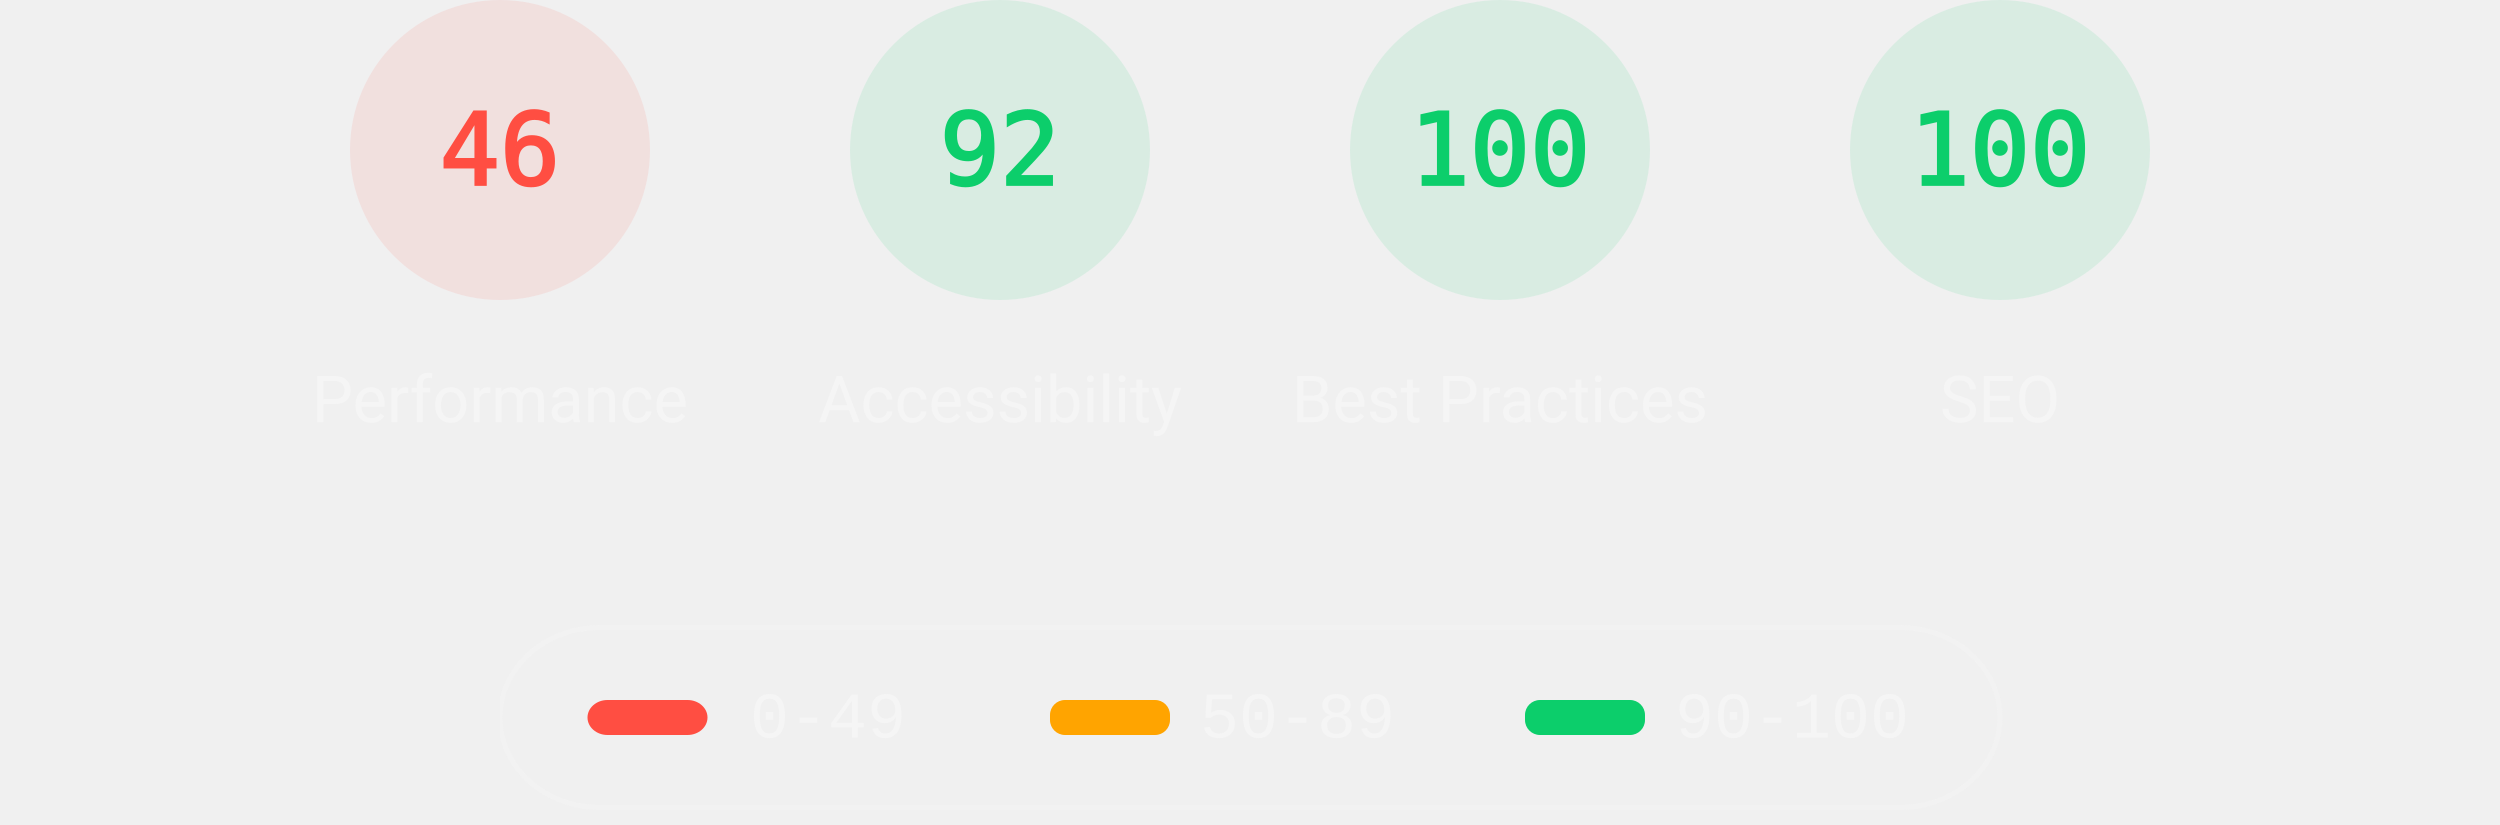
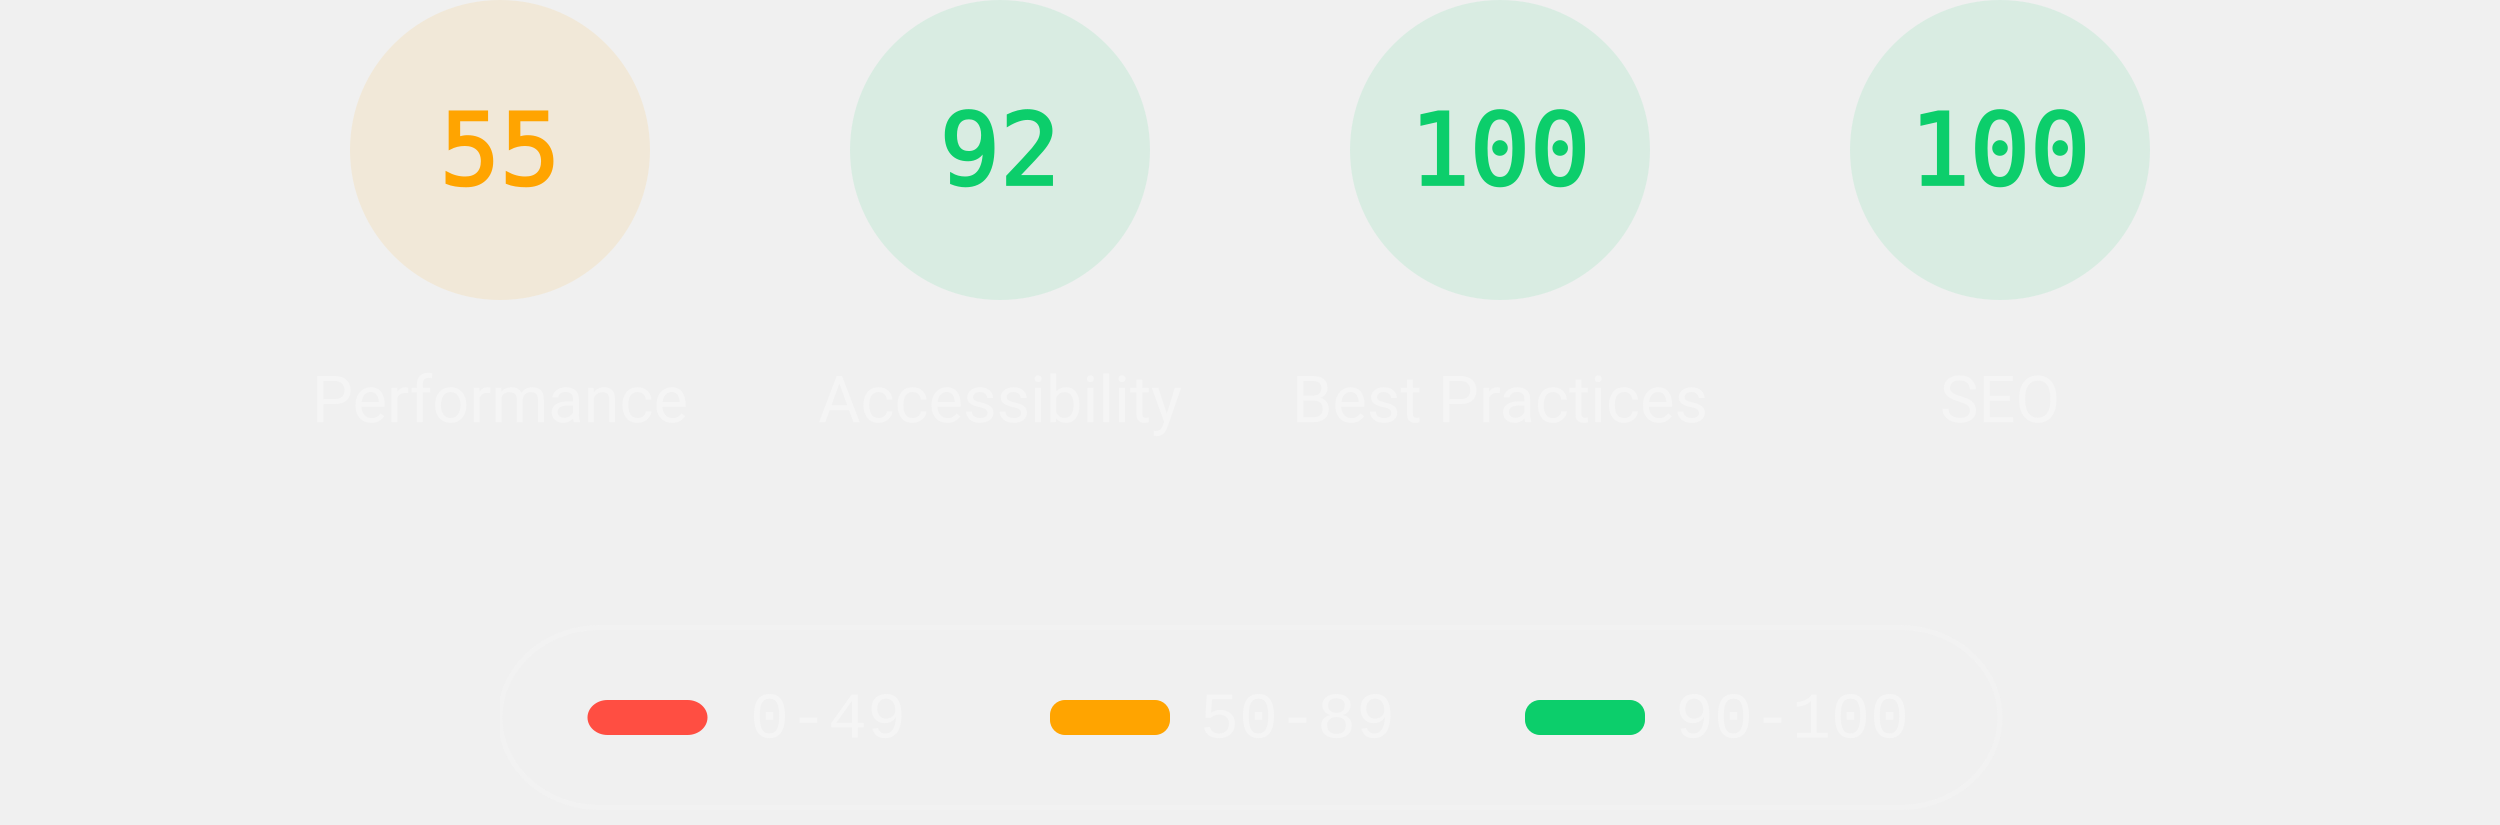
<svg xmlns="http://www.w3.org/2000/svg" class="theme--dark" fill="none" width="1000" height="330">
  <style>
			.gauge-base {
				opacity: 0.1
			}

			.gauge-arc {
				fill: none;
				animation-delay: 250ms;
				stroke-linecap: round;
				transform: rotate(-90deg);
				transform-origin: 100px 60px;
				animation: load-gauge 1s ease forwards
			}

			.guage-text {
				font-size: 40px;
				font-family: monospace;
				text-align: center
			}

			.guage-red {
				color: #ff4e42;
				fill: #ff4e42;
				stroke: #ff4e42
			}
			.guage-orange {
				color: #ffa400;
				fill: #ffa400;
				stroke: #ffa400
			}
			.guage-green {
				color: #0cce6b;
				fill: #0cce6b;
				stroke: #0cce6b
			}
			.theme--agnostic .guage-undefined {
				color: #5c5c5c;
				fill: #5c5c5c;
				stroke: #5c5c5c
			}
			.theme--light .guage-undefined {
				color: #1e1e1e;
				fill: #1e1e1e;
				stroke: #1e1e1e
			}
			.theme--dark .guage-undefined {
				color: #f5f5f5;
				fill: #f5f5f5;
				stroke: #f5f5f5
			}

			.guage-title {
				stroke: none;
				font-size: 26px;
				line-height: 26px;
				font-family: Roboto, Halvetica, Arial, sans-serif
			}
			.metric.guage-title {
				font-family: 'Courier New', Courier, monospace
			}
			.theme--agnostic .guage-title {
				color: #737373;
				fill: #737373
			}
			.theme--light .guage-title {
				color: #212121;
				fill: #212121
			}
			.theme--dark .guage-title {
				color: #f5f5f5;
				fill: #f5f5f5
			}

			@keyframes load-gauge {
				from {
					stroke-dasharray: 0 352.858
				}
			}
			.lh-gauge--pwa__disc {
				fill: #e0e0e0
			}
			.lh-gauge--pwa__logo {
				position: relative;
				fill: #b0b0b0
			}
			.lh-gauge--pwa__invisible {
				display: none
			}
			.lh-gauge--pwa__visible {
				display: inline
			}
			.guage-invisible {
				display: none
			}
			.lh-gauge--pwa__logo--primary-color {
				fill: #304ffe
			}
			.theme--agnostic .lh-gauge--pwa__logo--secondary-color {
				fill: #787878
			}
			.theme--light .lh-gauge--pwa__logo--secondary-color {
				fill: #3d3d3d
			}
			.theme--dark .lh-gauge--pwa__logo--secondary-color {
				fill: #d8b6b6
			}
			.theme--light #svg_2 {
				stroke: #00000022
			}
			.theme--agnostic #svg_2 {
				stroke: #616161
			}
			.theme--light #svg_2 {
				stroke: #00000022
			}
			.theme--dark #svg_2 {
				stroke: #f5f5f566
			}
		</style>
-   <svg class="guage-div guage-perf guage-red" viewBox="0 0 200 200" width="200" height="200" x="100" y="0">
-     <circle class="gauge-base" r="56" cx="100" cy="60" stroke-width="8" />
-     <circle class="gauge-arc guage-arc-1" r="56" cx="100" cy="60" stroke-width="8" style="stroke-dasharray: 161.855, 351.858;" />
-     <text class="guage-text" x="100px" y="60px" alignment-baseline="central" dominant-baseline="central" text-anchor="middle">46</text>
+   <svg class="guage-div guage-perf guage-orange" viewBox="0 0 200 200" width="200" height="200" x="100" y="0">
+     <circle class="gauge-base" r="56" cx="100" cy="60" stroke-width="8" />
+     <circle class="gauge-arc guage-arc-1" r="56" cx="100" cy="60" stroke-width="8" style="stroke-dasharray: 193.522, 351.858;" />
+     <text class="guage-text" x="100px" y="60px" alignment-baseline="central" dominant-baseline="central" text-anchor="middle">55</text>
    <text class="guage-title" x="100px" y="160px" alignment-baseline="central" dominant-baseline="central" text-anchor="middle">Performance</text>
  </svg>
  <svg class="guage-div guage-acc guage-green" viewBox="0 0 200 200" width="200" height="200" x="300" y="0">
    <circle class="gauge-base" r="56" cx="100" cy="60" stroke-width="8" />
    <circle class="gauge-arc guage-arc-2" r="56" cx="100" cy="60" stroke-width="8" style="stroke-dasharray: 323.709, 351.858;" />
    <text class="guage-text" x="100px" y="60px" alignment-baseline="central" dominant-baseline="central" text-anchor="middle">92</text>
    <text class="guage-title" x="100px" y="160px" alignment-baseline="central" dominant-baseline="central" text-anchor="middle">Accessibility</text>
  </svg>
  <svg class="guage-div guage-best guage-green" viewBox="0 0 200 200" width="200" height="200" x="500" y="0">
    <circle class="gauge-base" r="56" cx="100" cy="60" stroke-width="8" />
    <circle class="gauge-arc guage-arc-3" r="56" cx="100" cy="60" stroke-width="8" style="stroke-dasharray: 351.858, 351.858;" />
    <text class="guage-text" x="100px" y="60px" alignment-baseline="central" dominant-baseline="central" text-anchor="middle">100</text>
    <text class="guage-title" x="100px" y="160px" alignment-baseline="central" dominant-baseline="central" text-anchor="middle">Best Practices</text>
  </svg>
  <svg class="guage-div guage-seo guage-green" viewBox="0 0 200 200" width="200" height="200" x="700" y="0">
    <circle class="gauge-base" r="56" cx="100" cy="60" stroke-width="8" />
    <circle class="gauge-arc guage-arc-4" r="56" cx="100" cy="60" stroke-width="8" style="stroke-dasharray: 351.858, 351.858;" />
    <text class="guage-text" x="100px" y="60px" alignment-baseline="central" dominant-baseline="central" text-anchor="middle">100</text>
    <text class="guage-title" x="100px" y="160px" alignment-baseline="central" dominant-baseline="central" text-anchor="middle">SEO</text>
  </svg>
  <svg class="guage-div guage-pwa guage-invisible" viewBox="0 0 200 200" width="200" height="200" x="900" y="0">
    <svg viewBox="0 0 60 60" width="112" height="112" x="44" y="4">
      <defs>
        <linearGradient id="lh-gauge--pwa__check-circle__gradient-0" x1="50%" y1="0%" x2="50%" y2="100%">
          <stop stop-color="#00C852" offset="0%" />
          <stop stop-color="#009688" offset="100%" />
        </linearGradient>
        <linearGradient id="lh-gauge--pwa__installable__shadow-gradient-0" x1="76.056%" x2="24.111%" y1="82.995%" y2="24.735%">
          <stop stop-color="#A5D6A7" offset="0%" />
          <stop stop-color="#80CBC4" offset="100%" />
        </linearGradient>
        <linearGradient id="lh-gauge--pwa__fast-reliable__shadow-gradient-0" x1="76.056%" y1="82.995%" x2="25.678%" y2="26.493%">
          <stop stop-color="#64B5F6" offset="0%" />
          <stop stop-color="#2979FF" offset="100%" />
        </linearGradient>
        <g id="lh-gauge--pwa__fast-reliable-badge-0">
          <circle fill="#FFFFFF" cx="10" cy="10" r="10" />
          <path fill="#304FFE" d="M10 3.58l5.25 2.34v3.5c0 3.23-2.24 6.26-5.25 7-3.01-.74-5.25-3.77-5.25-7v-3.5L10 3.58zm-.47 10.74l2.76-4.83.03-.07c.04-.08 0-.24-.22-.24h-1.64l.47-3.26h-.47l-2.7 4.77c-.02.01.05-.1-.04.05-.09.16-.1.31.18.31h1.63l-.47 3.27h.47z" />
        </g>
        <g id="lh-gauge--pwa__installable-badge-0">
          <circle fill="#FFFFFF" cx="10" cy="10" r="10" />
          <path fill="#009688" d="M10 4.167A5.835 5.835 0 0 0 4.167 10 5.835 5.835 0 0 0 10 15.833 5.835 5.835 0 0 0 15.833 10 5.835 5.835 0 0 0 10 4.167zm2.917 6.416h-2.334v2.334H9.417v-2.334H7.083V9.417h2.334V7.083h1.166v2.334h2.334v1.166z" />
        </g>
      </defs>
      <g stroke="none" fill-rule="nonzero">
        <circle class="lh-gauge--pwa__disc" cx="30" cy="30" r="30" />
        <g class="lh-gauge--pwa__logo">
          <path d="M35.66 19.39l.7-1.75h2L37.4 15 38.6 12l3.4 9h-2.51l-.58-1.61z" />
          <path d="M33.52 21l3.65-9h-2.42l-2.5 5.82L30.5 12h-1.86l-1.9 5.82-1.35-2.65-1.21 3.72L25.4 21h2.38l1.72-5.2 1.64 5.2z" />
          <path fill-rule="nonzero" d="M20.3 17.91h1.48c.45 0 .85-.05 1.2-.15l.39-1.18 1.07-3.3a2.64 2.64 0 0 0-.28-.37c-.55-.6-1.36-.91-2.42-.91H18v9h2.3V17.9zm1.96-3.84c.22.22.33.5.33.87 0 .36-.1.65-.29.87-.2.23-.59.35-1.15.35h-.86v-2.41h.87c.52 0 .89.1 1.1.32z" />
        </g>
        <rect class="lh-gauge--pwa__component lh-gauge--pwa__na-line lh-gauge--pwa__invisible" fill="#FFFFFF" x="20" y="32" width="20" height="4" rx="2" />
        <g class="lh-gauge--pwa__component lh-gauge--pwa__fast-reliable-badge lh-gauge--pwa__invisible" transform="translate(20, 29)">
          <path fill="url(#lh-gauge--pwa__fast-reliable__shadow-gradient-0)" d="M33.63 19.49A30 30 0 0 1 16.2 30.36L3 17.14 17.14 3l16.49 16.49z" />
          <use href="#lh-gauge--pwa__fast-reliable-badge-0" />
        </g>
        <g class="lh-gauge--pwa__component lh-gauge--pwa__installable-badge lh-gauge--pwa__invisible" transform="translate(20, 29)">
          <path fill="url(#lh-gauge--pwa__installable__shadow-gradient-0)" d="M33.629 19.487c-4.272 5.453-10.391 9.39-17.415 10.869L3 17.142 17.142 3 33.63 19.487z" />
          <use href="#lh-gauge--pwa__installable-badge-0" />
        </g>
        <g class="lh-gauge--pwa__component lh-gauge--pwa__fast-reliable-installable-badges lh-gauge--pwa__invisible">
          <g transform="translate(8, 29)">
            <path fill="url(#lh-gauge--pwa__fast-reliable__shadow-gradient-0)" d="M16.321 30.463L3 17.143 17.142 3l22.365 22.365A29.864 29.864 0 0 1 22 31c-1.942 0-3.84-.184-5.679-.537z" />
            <use href="#lh-gauge--pwa__fast-reliable-badge-0" />
          </g>
          <g transform="translate(32, 29)">
            <path fill="url(#lh-gauge--pwa__installable__shadow-gradient-0)" d="M25.982 11.84a30.107 30.107 0 0 1-13.08 15.203L3 17.143 17.142 3l8.84 8.84z" />
            <use href="#lh-gauge--pwa__installable-badge-0" />
          </g>
        </g>
        <g class="lh-gauge--pwa__component lh-gauge--pwa__check-circle lh-gauge--pwa__invisible" transform="translate(18, 28)">
          <circle fill="#FFFFFF" cx="12" cy="12" r="12" />
          <path fill="url(#lh-gauge--pwa__check-circle__gradient-0)" d="M12 2a10 10 0 1 0 0 20 10 10 0 0 0 0-20zm-2 15l-5-5 1.41-1.41L10 14.17l7.59-7.59L19 8l-9 9z" />
        </g>
      </g>
    </svg>
    <text class="guage-title" y="160px" alignment-baseline="central" dominant-baseline="central" text-anchor="middle">
      <tspan x="100px" dy="-6px">Progressive</tspan>
      <tspan x="100px" dy="30px">Web App</tspan>
    </text>
  </svg>
  <svg width="604" height="76" x="200" y="250">
    <g>
      <rect fill="none" id="canvas_background" height="80" width="604" y="-1" x="-1" />
      <g display="none" overflow="visible" y="0" x="0" height="100%" width="100%" id="canvasGrid">
        <rect fill="url(#gridpattern)" stroke-width="0" y="0" x="0" height="100%" width="100%" />
      </g>
    </g>
    <g>
      <rect fill-opacity="0" stroke-width="2" rx="40" id="svg_2" height="72" width="600" y="1" x="0" fill="#000000" />
      <rect stroke="#000" rx="8" id="svg_3" height="14" width="48" y="30" x="35" stroke-opacity="null" stroke-width="0" fill="#ff4e42" />
      <rect stroke="#000" rx="6" id="svg_4" height="14" width="48" y="30" x="220" stroke-opacity="null" stroke-width="0" fill="#ffa400" />
      <rect stroke="#000" rx="6" id="svg_5" height="14" width="48" y="30" x="410" stroke-opacity="null" stroke-width="0" fill="#0cce6b" />
      <text class="metric guage-title" xml:space="preserve" text-anchor="start" font-size="26" id="svg_6" y="45" x="100" stroke-opacity="null" stroke-width="0" stroke="#000">0-49</text>
      <text class="metric guage-title" xml:space="preserve" text-anchor="start" font-size="26" id="svg_7" y="45" x="280" stroke-opacity="null" stroke-width="0" stroke="#000">50-89</text>
      <text class="metric guage-title" xml:space="preserve" text-anchor="start" font-size="26" id="svg_8" y="45" x="470" stroke-opacity="null" stroke-width="0" stroke="#000">90-100</text>
    </g>
  </svg>
</svg>
